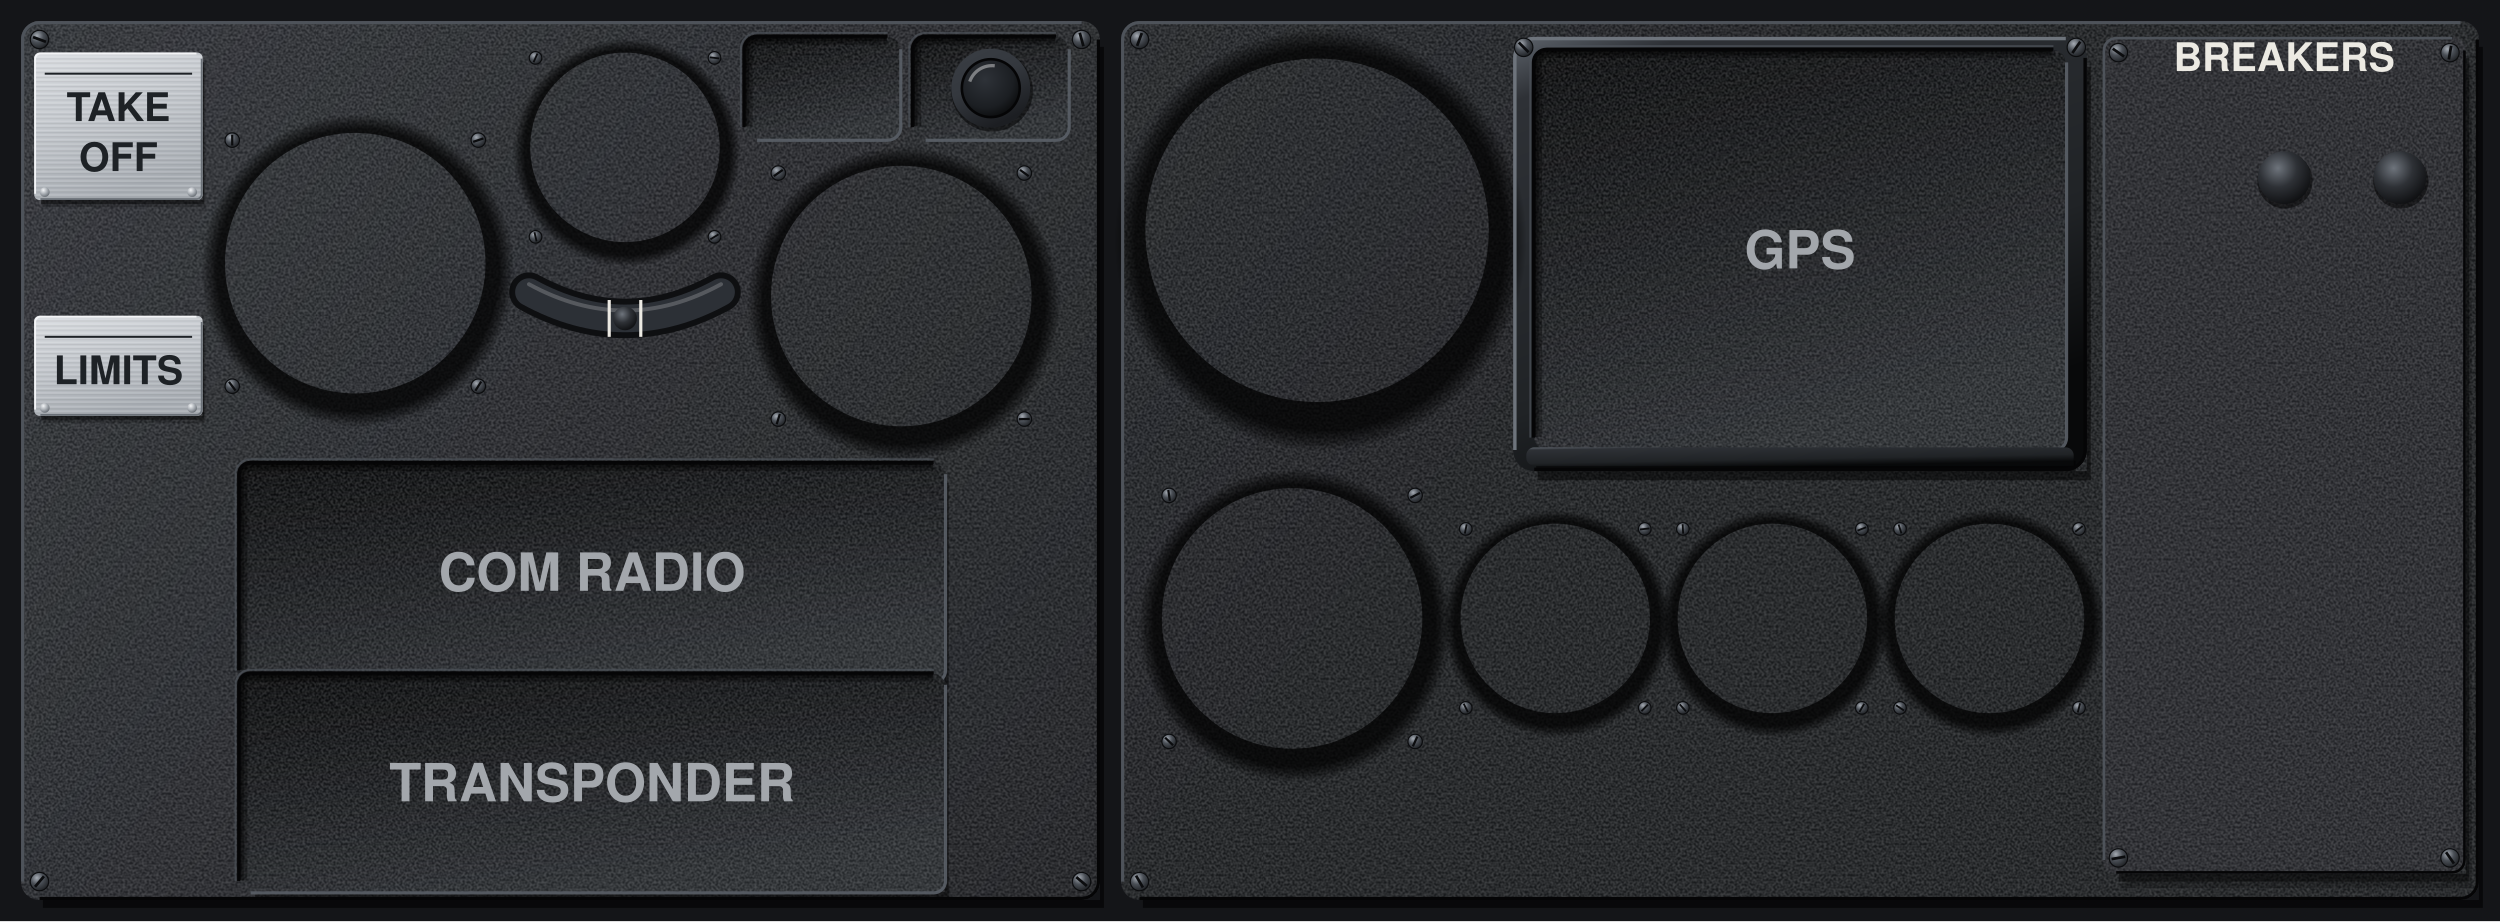
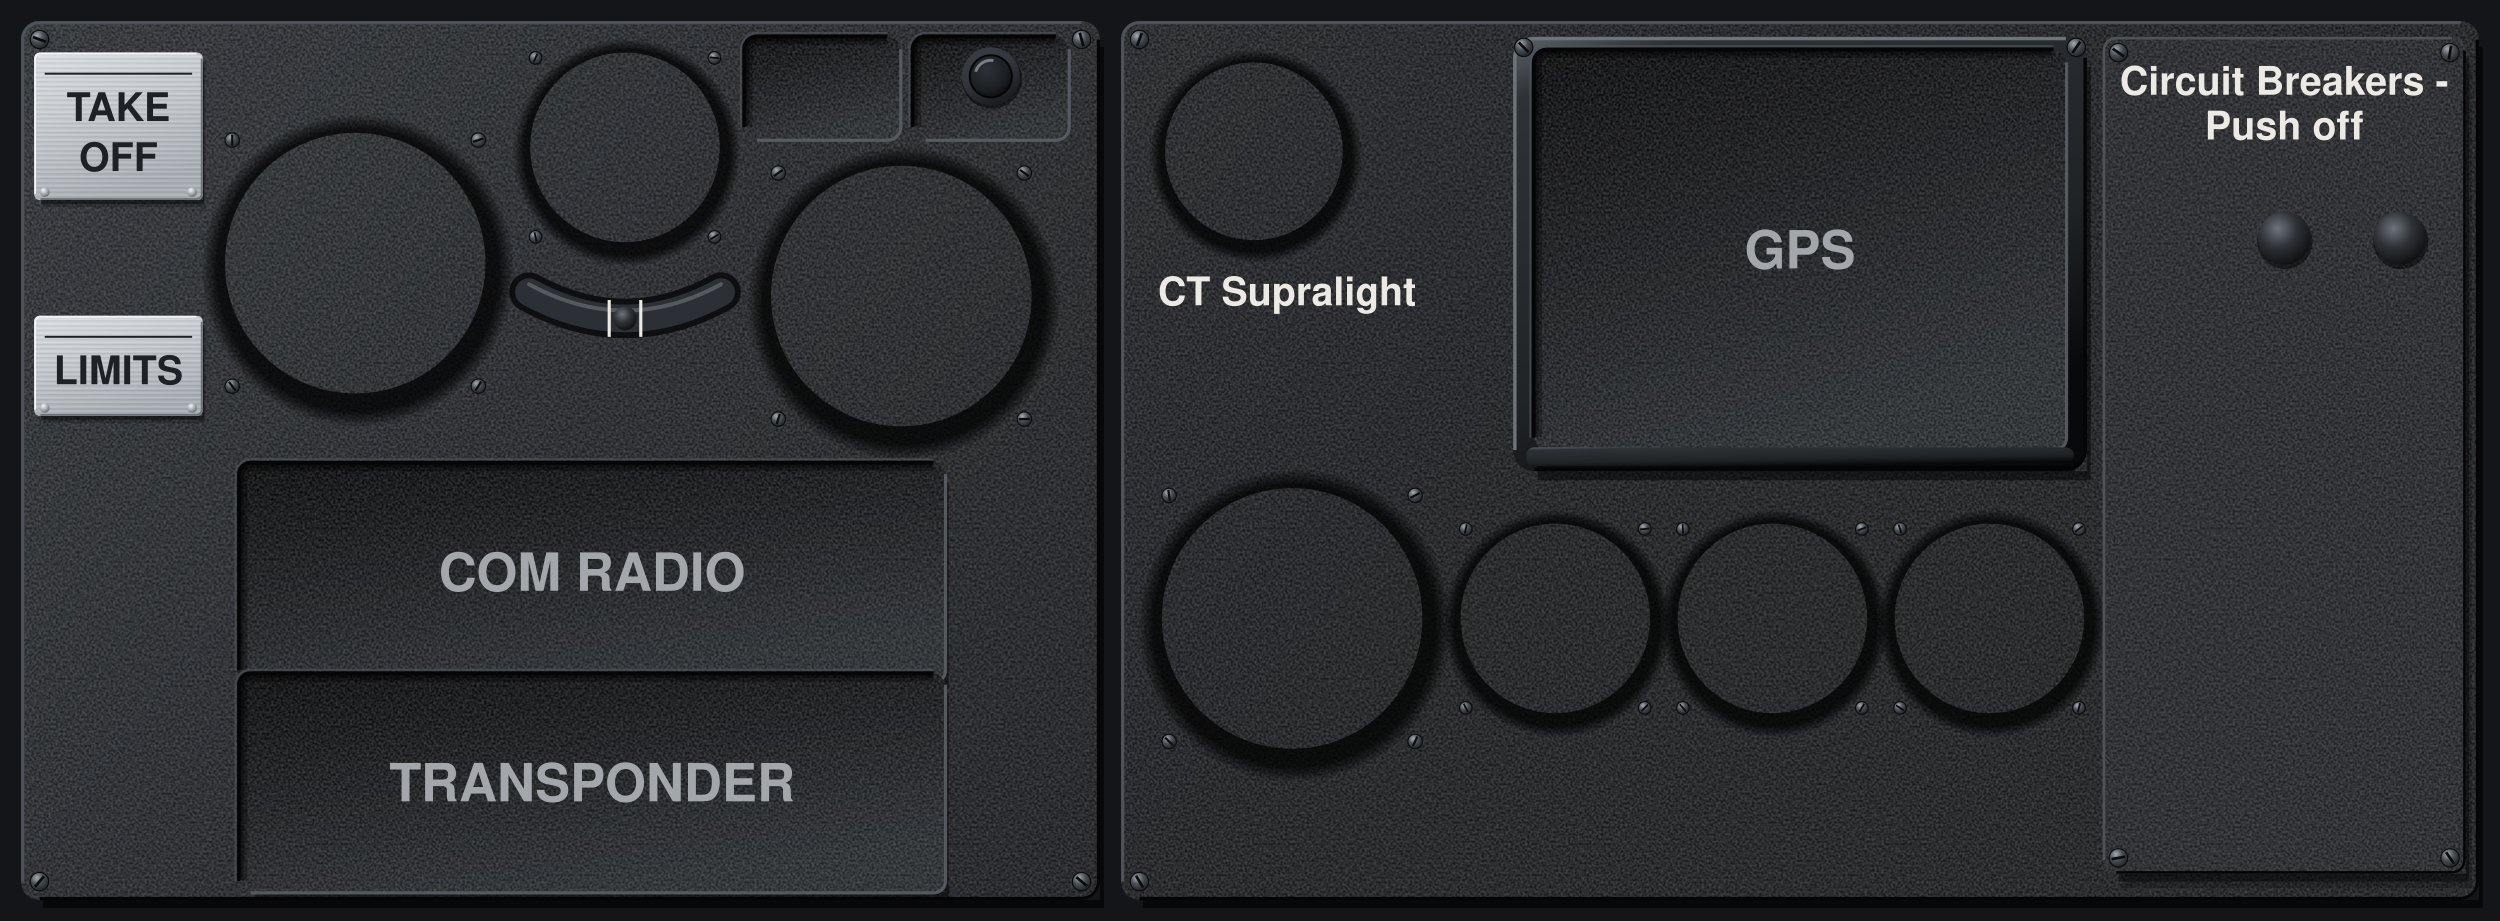
<svg xmlns="http://www.w3.org/2000/svg" viewBox="0 0 1900 700" preserveAspectRatio="xMidYMid slice">
  <defs>
    <filter id="nz" x="0" y="0" width="240" height="240" filterUnits="userSpaceOnUse" color-interpolation-filters="sRGB">
      <feTurbulence type="fractalNoise" baseFrequency="0.55" numOctaves="1" seed="7" stitchTiles="stitch" />
      <feColorMatrix values="2.2 0 0 0 -0.6 2.2 0 0 0 -0.6 2.2 0 0 0 -0.6 0 0 0 0 0.14" />
    </filter>
    <pattern id="gr" width="240" height="240" patternUnits="userSpaceOnUse">
      <rect width="240" height="240" filter="url(#nz)" />
    </pattern>
    <pattern id="gp" width="240" height="240" patternUnits="userSpaceOnUse">
      <rect width="240" height="240" fill="#26282C" />
      <rect width="240" height="240" fill="url(#gr)" />
    </pattern>
    <pattern id="br" width="300" height="7" patternUnits="userSpaceOnUse">
      <path d="M0 1.2H300M0 4.6H300" stroke="#FFFFFF" stroke-opacity=".16" stroke-width=".8" />
      <path d="M0 2.9H300M0 6.1H300" stroke="#000000" stroke-opacity=".1" stroke-width=".7" />
    </pattern>
    <linearGradient id="pp" gradientUnits="userSpaceOnUse" x1="0" y1="0" x2="855" y2="700">
      <stop offset="0" stop-color="#303338" />
      <stop offset=".45" stop-color="#26282C" />
      <stop offset="1" stop-color="#1D1F22" />
    </linearGradient>
    <linearGradient id="pl" x1="0" y1="0" x2=".35" y2="1">
      <stop offset="0" stop-color="#DADDE1" />
      <stop offset=".45" stop-color="#C6CACF" />
      <stop offset="1" stop-color="#A9AEB4" />
    </linearGradient>
    <linearGradient id="ps" x1="0" y1="0" x2=".5" y2="1">
      <stop offset="0" stop-color="#5E646C" />
      <stop offset=".12" stop-color="#2E3136" />
      <stop offset=".7" stop-color="#202326" />
      <stop offset="1" stop-color="#08090A" />
    </linearGradient>
    <linearGradient id="an" x1="0" y1="0" x2=".5" y2="1">
      <stop offset="0" stop-color="#3A3E44" />
      <stop offset=".5" stop-color="#34383E" />
      <stop offset="1" stop-color="#1C1E22" />
    </linearGradient>
    <radialGradient id="sd" cx=".508" cy=".522" r=".5">
      <stop offset=".86" stop-color="#000000" stop-opacity=".75" />
      <stop offset=".91" stop-color="#000000" stop-opacity=".4" />
      <stop offset=".956" stop-color="#000000" stop-opacity="0" />
    </radialGradient>
    <linearGradient id="rf" x1="0" y1="0" x2=".4" y2="1">
      <stop offset="0" stop-color="#08090A" />
      <stop offset=".5" stop-color="#191B1E" />
      <stop offset="1" stop-color="#2A2D31" />
    </linearGradient>
    <radialGradient id="sh" cx=".36" cy=".3" r=".78">
      <stop offset="0" stop-color="#A4AAB2" />
      <stop offset=".45" stop-color="#4A4F56" />
      <stop offset="1" stop-color="#1A1C1F" />
    </radialGradient>
    <radialGradient id="rv" cx=".36" cy=".3" r=".78">
      <stop offset="0" stop-color="#F2F4F6" />
      <stop offset=".5" stop-color="#A9AEB4" />
      <stop offset="1" stop-color="#5E646B" />
    </radialGradient>
    <radialGradient id="ch" cx=".4" cy=".35" r=".7">
      <stop offset="0" stop-color="#E3E6EA" />
      <stop offset=".55" stop-color="#8E949B" />
      <stop offset=".85" stop-color="#4A4F56" />
      <stop offset="1" stop-color="#1A1C1F" />
    </radialGradient>
    <radialGradient id="hl" cx=".62" cy=".66" r=".62">
      <stop offset="0" stop-color="#000000" />
      <stop offset=".7" stop-color="#050506" />
      <stop offset="1" stop-color="#1A1C1F" />
    </radialGradient>
    <radialGradient id="kn" cx=".38" cy=".32" r=".72">
      <stop offset="0" stop-color="#6E747C" />
      <stop offset=".5" stop-color="#2E3136" />
      <stop offset="1" stop-color="#0E0F11" />
    </radialGradient>
    <radialGradient id="ln" cx=".4" cy=".35" r=".7">
      <stop offset="0" stop-color="#2E3238" />
      <stop offset=".7" stop-color="#1B1E22" />
      <stop offset="1" stop-color="#0A0B0C" />
    </radialGradient>
  </defs>
  <rect x="0" y="0" width="1900" height="700" fill="#141518" />
  <path d="M836 35.6h3V690H32.6v-6H836z" fill="#000000" fill-opacity="0.6" />
  <rect x="16" y="16" width="820" height="668" rx="14" fill="url(#pp)" />
  <rect x="16" y="16" width="820" height="668" rx="13.9" fill="url(#gr)" />
  <path d="M1884 35.6h3V690H868.6v-6H1884z" fill="#000000" fill-opacity="0.6" />
  <rect x="852" y="16" width="1032" height="668" rx="14" fill="url(#pp)" />
  <rect x="852" y="16" width="1032" height="668" rx="13.9" fill="url(#gr)" />
  <path d="M718 367h3V524H194v-6H718z" fill="#000000" fill-opacity="0.5" />
  <rect x="182" y="352" width="536" height="166" rx="9" fill="url(#rf)" />
  <rect x="182" y="352" width="536" height="166" rx="9" fill="url(#gr)" />
  <path d="M185 509V361A6 6 0 0 1 191 355H709" fill="none" stroke="#000000" stroke-opacity="0.3" stroke-width="6" />
  <path d="M183.7 509V361A7.4 7.4 0 0 1 191 353.7H709" fill="none" stroke="#000000" stroke-opacity="0.3" stroke-width="3.3" />
  <path d="M182.7 509V361A8.3 8.3 0 0 1 191 352.7H709" fill="none" stroke="#000000" stroke-opacity="0.5" stroke-width="1.3" />
  <path d="M718.6 360.4V509.6A9 9 0 0 1 709.6 518.6H190.4" fill="none" stroke="#5A6068" stroke-opacity="0.9" stroke-width="2.4" />
  <path d="M181.4 509.6V360.4A9 9 0 0 1 190.4 351.4H709.6" fill="none" stroke="#050506" stroke-width="2.4" />
  <path d="M179 509.6V360.4A11.4 11.4 0 0 1 190.4 349H709.6" fill="none" stroke="#4E535A" stroke-opacity="0.7" stroke-width="1.4" />
  <path d="M718 527h3V684H194v-6H718z" fill="#000000" fill-opacity="0.5" />
  <rect x="182" y="512" width="536" height="166" rx="9" fill="url(#rf)" />
  <rect x="182" y="512" width="536" height="166" rx="9" fill="url(#gr)" />
  <path d="M185 669V521A6 6 0 0 1 191 515H709" fill="none" stroke="#000000" stroke-opacity="0.3" stroke-width="6" />
  <path d="M183.7 669V521A7.4 7.4 0 0 1 191 513.7H709" fill="none" stroke="#000000" stroke-opacity="0.3" stroke-width="3.3" />
  <path d="M182.7 669V521A8.3 8.3 0 0 1 191 512.7H709" fill="none" stroke="#000000" stroke-opacity="0.5" stroke-width="1.3" />
  <path d="M718.6 520.4V669.6A9 9 0 0 1 709.6 678.6H190.4" fill="none" stroke="#5A6068" stroke-opacity="0.9" stroke-width="2.4" />
  <path d="M181.4 669.6V520.4A9 9 0 0 1 190.4 511.4H709.6" fill="none" stroke="#050506" stroke-width="2.4" />
  <path d="M179 669.6V520.4A11.4 11.4 0 0 1 190.4 509H709.6" fill="none" stroke="#4E535A" stroke-opacity="0.7" stroke-width="1.4" />
  <path d="M1586 50.6h3V365H1168.6v-7H1586z" fill="#000000" fill-opacity="0.5" />
  <rect x="1150" y="28" width="436" height="330" rx="16" fill="url(#ps)" />
  <rect x="1166" y="38" width="404" height="304" rx="10" fill="url(#rf)" />
  <rect x="1166" y="38" width="404" height="304" rx="10" fill="url(#gr)" />
  <path d="M1169 332V48A7 7 0 0 1 1176 41H1560" fill="none" stroke="#000000" stroke-opacity="0.3" stroke-width="6" />
  <path d="M1167.7 332V48A8.4 8.4 0 0 1 1176 39.7H1560" fill="none" stroke="#000000" stroke-opacity="0.3" stroke-width="3.3" />
  <path d="M1166.7 332V48A9.3 9.3 0 0 1 1176 38.7H1560" fill="none" stroke="#000000" stroke-opacity="0.5" stroke-width="1.3" />
  <path d="M1570.6 47.4V332.6A10 10 0 0 1 1560.6 342.6H1175.4" fill="none" stroke="#5A6068" stroke-opacity="0.9" stroke-width="2.4" />
  <path d="M1165.4 332.6V47.4A10 10 0 0 1 1175.4 37.4H1560.6" fill="none" stroke="#050506" stroke-width="2.4" />
  <path d="M1163 332.6V47.4A12.4 12.4 0 0 1 1175.4 35H1560.6" fill="none" stroke="#4E535A" stroke-opacity="0.7" stroke-width="1.4" />
  <path d="M1576 350h1.5V358H1167.5v-4H1576z" fill="#000000" fill-opacity="0.5" />
  <rect x="1160" y="340" width="416" height="14" rx="6" fill="url(#ps)" />
  <path d="M1874 48.8h4.5V674.8H1612.5v-10.8H1874z" fill="#000000" fill-opacity="0.2" />
  <path d="M1874 44h2.5V670H1610.5v-6H1874z" fill="#000000" fill-opacity="0.4" />
  <rect x="1598" y="28" width="276" height="636" rx="10" fill="url(#gp)" />
-   <circle cx="1736.6" cy="137.5" r="21" fill="#000000" fill-opacity="0.5" />
-   <circle cx="1736" cy="135" r="20" fill="url(#kn)" />
-   <circle cx="1824.6" cy="137.5" r="21" fill="#000000" fill-opacity="0.5" />
-   <circle cx="1824" cy="135" r="20" fill="url(#kn)" />
+   <circle cx="1736.6" cy="183.5" r="21" fill="#000000" fill-opacity="0.5" />
+   <circle cx="1736" cy="181" r="20" fill="url(#kn)" />
+   <circle cx="1824.6" cy="183.5" r="21" fill="#000000" fill-opacity="0.5" />
+   <circle cx="1824" cy="181" r="20" fill="url(#kn)" />
  <rect x="566" y="28" width="118" height="78" rx="10" fill="url(#rf)" />
  <rect x="566" y="28" width="118" height="78" rx="10" fill="url(#gr)" />
  <path d="M569 96V38A7 7 0 0 1 576 31H674" fill="none" stroke="#000000" stroke-opacity="0.3" stroke-width="6" />
  <path d="M567.7 96V38A8.4 8.4 0 0 1 576 29.7H674" fill="none" stroke="#000000" stroke-opacity="0.3" stroke-width="3.3" />
  <path d="M566.7 96V38A9.3 9.3 0 0 1 576 28.7H674" fill="none" stroke="#000000" stroke-opacity="0.5" stroke-width="1.3" />
  <path d="M684.6 37.4V96.6A10 10 0 0 1 674.6 106.6H575.4" fill="none" stroke="#5A6068" stroke-opacity="0.9" stroke-width="2.4" />
  <path d="M565.4 96.6V37.4A10 10 0 0 1 575.4 27.4H674.6" fill="none" stroke="#050506" stroke-width="2.4" />
  <path d="M563 96.6V37.4A12.4 12.4 0 0 1 575.4 25H674.6" fill="none" stroke="#4E535A" stroke-opacity="0.7" stroke-width="1.4" />
  <rect x="694" y="28" width="118" height="78" rx="10" fill="url(#rf)" />
  <rect x="694" y="28" width="118" height="78" rx="10" fill="url(#gr)" />
  <path d="M697 96V38A7 7 0 0 1 704 31H802" fill="none" stroke="#000000" stroke-opacity="0.3" stroke-width="6" />
  <path d="M695.7 96V38A8.4 8.4 0 0 1 704 29.7H802" fill="none" stroke="#000000" stroke-opacity="0.3" stroke-width="3.3" />
  <path d="M694.7 96V38A9.3 9.3 0 0 1 704 28.7H802" fill="none" stroke="#000000" stroke-opacity="0.5" stroke-width="1.3" />
  <path d="M812.6 37.4V96.6A10 10 0 0 1 802.6 106.6H703.4" fill="none" stroke="#5A6068" stroke-opacity="0.9" stroke-width="2.4" />
  <path d="M693.4 96.6V37.4A10 10 0 0 1 703.4 27.4H802.6" fill="none" stroke="#050506" stroke-width="2.4" />
  <path d="M691 96.6V37.4A12.4 12.4 0 0 1 703.4 25H802.6" fill="none" stroke="#4E535A" stroke-opacity="0.7" stroke-width="1.4" />
-   <circle cx="754" cy="69" r="31" fill="#000000" fill-opacity="0.5" />
-   <circle cx="753" cy="67" r="30" fill="url(#an)" />
-   <circle cx="753" cy="67" r="22" fill="url(#ln)" stroke="#050506" stroke-width="2" />
-   <path d="M737 62 A18 18 0 0 1 756 50" fill="none" stroke="#FFFFFF" stroke-opacity="0.4" stroke-width="2.5" />
+   <circle cx="753.8" cy="59.8" r="22.8" fill="#000000" fill-opacity="0.5" />
+   <circle data-bezel="" cx="753" cy="58" r="22" fill="url(#an)" />
+   <circle cx="753" cy="58" r="16" fill="url(#ln)" stroke="#050506" stroke-width="1.5" />
+   <path d="M741.5 54.5 A12 12 0 0 1 755 46" fill="none" stroke="#FFFFFF" stroke-opacity="0.4" stroke-width="2.2" />
  <path d="M402 222 Q475 262 548 222" fill="none" stroke="#0E0F11" stroke-width="30" stroke-linecap="round" />
  <path d="M402 222 Q475 262 548 222" fill="none" stroke="#2C3036" stroke-width="21" stroke-linecap="round" />
  <path d="M402 222 Q475 262 548 222" transform="translate(0 -6)" fill="none" stroke="#FFFFFF" stroke-opacity="0.2" stroke-width="3" stroke-linecap="round" />
  <path d="M463 228 V256 M487 228 V256" stroke="#ECEAE3" stroke-width="2.4" />
  <circle cx="475" cy="242" r="9" fill="url(#kn)" />
  <path d="M145.7 200a124.3 124.3 0 1 0 248.6 0a124.3 124.3 0 1 0 -248.6 0zM171 200a99 99 0 1 0 198 0a99 99 0 1 0 -198 0z" fill="url(#sd)" fill-rule="evenodd" />
  <path d="M384.6 112a90.4 90.4 0 1 0 180.8 0a90.4 90.4 0 1 0 -180.8 0zM403 112a72 72 0 1 0 144 0a72 72 0 1 0 -144 0z" fill="url(#sd)" fill-rule="evenodd" />
  <path d="M560.7 225a124.3 124.3 0 1 0 248.6 0a124.3 124.3 0 1 0 -248.6 0zM586 225a99 99 0 1 0 198 0a99 99 0 1 0 -198 0z" fill="url(#sd)" fill-rule="evenodd" />
-   <path d="M837.2 175a163.9 163.9 0 1 0 327.7 0a163.9 163.9 0 1 0 -327.7 0zM870.5 175a130.5 130.5 0 1 0 261 0a130.5 130.5 0 1 0 -261 0z" fill="url(#sd)" fill-rule="evenodd" />
+   <path d="M868.2 115a84.8 84.8 0 1 0 169.6 0a84.8 84.8 0 1 0 -169.6 0zM885.5 115a67.5 67.5 0 1 0 135 0a67.5 67.5 0 1 0 -135 0z" fill="url(#sd)" fill-rule="evenodd" />
  <path d="M857.7 470a124.3 124.3 0 1 0 248.6 0a124.3 124.3 0 1 0 -248.6 0zM883 470a99 99 0 1 0 198 0a99 99 0 1 0 -198 0z" fill="url(#sd)" fill-rule="evenodd" />
  <path d="M1091.6 470a90.4 90.4 0 1 0 180.8 0a90.4 90.4 0 1 0 -180.8 0zM1110 470a72 72 0 1 0 144 0a72 72 0 1 0 -144 0z" fill="url(#sd)" fill-rule="evenodd" />
  <path d="M1256.6 470a90.4 90.4 0 1 0 180.8 0a90.4 90.4 0 1 0 -180.8 0zM1275 470a72 72 0 1 0 144 0a72 72 0 1 0 -144 0z" fill="url(#sd)" fill-rule="evenodd" />
  <path d="M1421.6 470a90.4 90.4 0 1 0 180.8 0a90.4 90.4 0 1 0 -180.8 0zM1440 470a72 72 0 1 0 144 0a72 72 0 1 0 -144 0z" fill="url(#sd)" fill-rule="evenodd" />
  <path d="M17.2 670V30A12.8 12.8 0 0 1 30 17.2H822" fill="none" stroke="#4E535A" stroke-width="2.4" />
  <path d="M834.8 30V670A12.8 12.8 0 0 1 822 682.8H30" fill="none" stroke="#050506" stroke-width="2.4" />
  <path d="M853.2 670V30A12.8 12.8 0 0 1 866 17.2H1870" fill="none" stroke="#4E535A" stroke-width="2.4" />
  <path d="M1882.8 30V670A12.8 12.8 0 0 1 1870 682.8H866" fill="none" stroke="#050506" stroke-width="2.4" />
  <path d="M1151.3 342V44A14.7 14.7 0 0 1 1166 29.3H1570" fill="none" stroke="#6E747C" stroke-width="2.6" />
  <path d="M1584.7 44V342A14.7 14.7 0 0 1 1570 356.7H1166" fill="none" stroke="#050506" stroke-width="2.6" />
  <path d="M1599 653.6V38.4A9.4 9.4 0 0 1 1608.4 29H1863.6" fill="none" stroke="#4E535A" stroke-width="2" />
  <path d="M1873 38.4V653.6A9.4 9.4 0 0 1 1863.6 663H1608.4" fill="none" stroke="#050506" stroke-width="2" />
  <circle cx="30" cy="30" r="7" fill="url(#sh)" stroke="#0B0C0E" stroke-width="0.9" />
  <path d="M25.1 28.2L34.9 31.8" stroke="#0B0C0E" stroke-width="2.1" />
  <circle cx="822" cy="30" r="7" fill="url(#sh)" stroke="#0B0C0E" stroke-width="0.9" />
  <path d="M820.6 24.9L823.4 35.1" stroke="#0B0C0E" stroke-width="2.1" />
  <circle cx="30" cy="670" r="7" fill="url(#sh)" stroke="#0B0C0E" stroke-width="0.9" />
  <path d="M33.4 666L26.6 674" stroke="#0B0C0E" stroke-width="2.1" />
  <circle cx="822" cy="670" r="7" fill="url(#sh)" stroke="#0B0C0E" stroke-width="0.9" />
  <path d="M818 666.6L826 673.4" stroke="#0B0C0E" stroke-width="2.1" />
  <circle cx="866" cy="30" r="7" fill="url(#sh)" stroke="#0B0C0E" stroke-width="0.9" />
  <path d="M867.8 25.1L864.2 34.9" stroke="#0B0C0E" stroke-width="2.1" />
  <circle cx="866" cy="670" r="7" fill="url(#sh)" stroke="#0B0C0E" stroke-width="0.9" />
  <path d="M863.4 665.5L868.6 674.5" stroke="#0B0C0E" stroke-width="2.1" />
  <circle cx="1610" cy="40" r="7" fill="url(#sh)" stroke="#0B0C0E" stroke-width="0.9" />
  <path d="M1605.7 37L1614.3 43" stroke="#0B0C0E" stroke-width="2.1" />
  <circle cx="1862" cy="40" r="7" fill="url(#sh)" stroke="#0B0C0E" stroke-width="0.9" />
  <path d="M1862.9 34.8L1861.1 45.2" stroke="#0B0C0E" stroke-width="2.1" />
  <circle cx="1610" cy="652" r="7" fill="url(#sh)" stroke="#0B0C0E" stroke-width="0.9" />
  <path d="M1615.2 651.1L1604.8 652.9" stroke="#0B0C0E" stroke-width="2.1" />
  <circle cx="1862" cy="652" r="7" fill="url(#sh)" stroke="#0B0C0E" stroke-width="0.9" />
  <path d="M1859 647.7L1865 656.3" stroke="#0B0C0E" stroke-width="2.1" />
  <circle cx="1158" cy="36" r="7" fill="url(#sh)" stroke="#0B0C0E" stroke-width="0.9" />
  <path d="M1154.3 32.3L1161.7 39.7" stroke="#0B0C0E" stroke-width="2.1" />
  <circle cx="1578" cy="36" r="7" fill="url(#sh)" stroke="#0B0C0E" stroke-width="0.9" />
  <path d="M1581 31.7L1575 40.3" stroke="#0B0C0E" stroke-width="2.1" />
  <circle cx="176.5" cy="106.5" r="5.5" fill="url(#sh)" stroke="#0B0C0E" stroke-width="0.9" />
  <path d="M176.5 102.4L176.5 110.6" stroke="#0B0C0E" stroke-width="1.7" />
  <circle cx="363.5" cy="106.5" r="5.5" fill="url(#sh)" stroke="#0B0C0E" stroke-width="0.9" />
  <path d="M367.4 105.2L359.6 107.8" stroke="#0B0C0E" stroke-width="1.7" />
  <circle cx="176.5" cy="293.5" r="5.5" fill="url(#sh)" stroke="#0B0C0E" stroke-width="0.9" />
  <path d="M174 290.2L179 296.8" stroke="#0B0C0E" stroke-width="1.7" />
  <circle cx="363.5" cy="293.5" r="5.5" fill="url(#sh)" stroke="#0B0C0E" stroke-width="0.9" />
  <path d="M365.7 290L361.3 297" stroke="#0B0C0E" stroke-width="1.7" />
  <circle cx="407" cy="44" r="4.8" fill="url(#sh)" stroke="#0B0C0E" stroke-width="0.9" />
  <path d="M408.5 40.7L405.5 47.3" stroke="#0B0C0E" stroke-width="1.4" />
  <circle cx="543" cy="44" r="4.8" fill="url(#sh)" stroke="#0B0C0E" stroke-width="0.9" />
  <path d="M539.4 43.6L546.6 44.4" stroke="#0B0C0E" stroke-width="1.4" />
  <circle cx="407" cy="180" r="4.8" fill="url(#sh)" stroke="#0B0C0E" stroke-width="0.9" />
  <path d="M406.2 176.5L407.8 183.5" stroke="#0B0C0E" stroke-width="1.4" />
  <circle cx="543" cy="180" r="4.8" fill="url(#sh)" stroke="#0B0C0E" stroke-width="0.9" />
  <path d="M546.1 178.1L539.9 181.9" stroke="#0B0C0E" stroke-width="1.4" />
  <circle cx="591.5" cy="131.5" r="5.5" fill="url(#sh)" stroke="#0B0C0E" stroke-width="0.9" />
  <path d="M594.9 129.1L588.1 133.9" stroke="#0B0C0E" stroke-width="1.7" />
  <circle cx="778.5" cy="131.5" r="5.5" fill="url(#sh)" stroke="#0B0C0E" stroke-width="0.9" />
  <path d="M775.2 129.1L781.8 133.9" stroke="#0B0C0E" stroke-width="1.7" />
  <circle cx="591.5" cy="318.5" r="5.5" fill="url(#sh)" stroke="#0B0C0E" stroke-width="0.9" />
  <path d="M592.7 314.6L590.3 322.4" stroke="#0B0C0E" stroke-width="1.7" />
  <circle cx="778.5" cy="318.5" r="5.5" fill="url(#sh)" stroke="#0B0C0E" stroke-width="0.9" />
  <path d="M782.6 318.4L774.4 318.6" stroke="#0B0C0E" stroke-width="1.7" />
  <circle cx="888.5" cy="376.5" r="5.5" fill="url(#sh)" stroke="#0B0C0E" stroke-width="0.9" />
  <path d="M887.9 372.4L889.1 380.6" stroke="#0B0C0E" stroke-width="1.7" />
  <circle cx="1075.5" cy="376.5" r="5.5" fill="url(#sh)" stroke="#0B0C0E" stroke-width="0.9" />
  <path d="M1079.2 374.6L1071.8 378.4" stroke="#0B0C0E" stroke-width="1.7" />
  <circle cx="888.5" cy="563.5" r="5.5" fill="url(#sh)" stroke="#0B0C0E" stroke-width="0.9" />
  <path d="M885.5 560.6L891.5 566.4" stroke="#0B0C0E" stroke-width="1.7" />
  <circle cx="1075.5" cy="563.5" r="5.5" fill="url(#sh)" stroke="#0B0C0E" stroke-width="0.9" />
  <path d="M1077.2 559.8L1073.8 567.2" stroke="#0B0C0E" stroke-width="1.7" />
  <circle cx="1114" cy="402" r="4.8" fill="url(#sh)" stroke="#0B0C0E" stroke-width="0.9" />
  <path d="M1114.7 398.5L1113.3 405.5" stroke="#0B0C0E" stroke-width="1.4" />
  <circle cx="1250" cy="402" r="4.8" fill="url(#sh)" stroke="#0B0C0E" stroke-width="0.9" />
  <path d="M1253.6 401.6L1246.4 402.4" stroke="#0B0C0E" stroke-width="1.4" />
  <circle cx="1114" cy="538" r="4.8" fill="url(#sh)" stroke="#0B0C0E" stroke-width="0.9" />
  <path d="M1112.4 534.8L1115.6 541.2" stroke="#0B0C0E" stroke-width="1.4" />
  <circle cx="1250" cy="538" r="4.8" fill="url(#sh)" stroke="#0B0C0E" stroke-width="0.9" />
  <path d="M1252.5 535.5L1247.5 540.5" stroke="#0B0C0E" stroke-width="1.4" />
  <circle cx="1279" cy="402" r="4.8" fill="url(#sh)" stroke="#0B0C0E" stroke-width="0.9" />
  <path d="M1278.8 398.4L1279.2 405.6" stroke="#0B0C0E" stroke-width="1.4" />
  <circle cx="1415" cy="402" r="4.8" fill="url(#sh)" stroke="#0B0C0E" stroke-width="0.9" />
  <path d="M1418.3 400.7L1411.7 403.3" stroke="#0B0C0E" stroke-width="1.4" />
  <circle cx="1279" cy="538" r="4.8" fill="url(#sh)" stroke="#0B0C0E" stroke-width="0.9" />
  <path d="M1276.6 535.3L1281.4 540.7" stroke="#0B0C0E" stroke-width="1.4" />
  <circle cx="1415" cy="538" r="4.8" fill="url(#sh)" stroke="#0B0C0E" stroke-width="0.9" />
  <path d="M1416.8 534.9L1413.2 541.1" stroke="#0B0C0E" stroke-width="1.4" />
  <circle cx="1444" cy="402" r="4.8" fill="url(#sh)" stroke="#0B0C0E" stroke-width="0.9" />
  <path d="M1442.9 398.6L1445.1 405.4" stroke="#0B0C0E" stroke-width="1.4" />
  <circle cx="1580" cy="402" r="4.8" fill="url(#sh)" stroke="#0B0C0E" stroke-width="0.9" />
  <path d="M1582.9 399.8L1577.1 404.2" stroke="#0B0C0E" stroke-width="1.4" />
  <circle cx="1444" cy="538" r="4.8" fill="url(#sh)" stroke="#0B0C0E" stroke-width="0.9" />
  <path d="M1441 536L1447 540" stroke="#0B0C0E" stroke-width="1.4" />
  <circle cx="1580" cy="538" r="4.8" fill="url(#sh)" stroke="#0B0C0E" stroke-width="0.9" />
  <path d="M1580.9 534.5L1579.1 541.5" stroke="#0B0C0E" stroke-width="1.4" />
  <path d="M154 49.4h2.2V157.4H32.2v-5.4H154z" fill="#000000" fill-opacity="0.2" />
  <path d="M154 47h1.2V155H31.2v-3H154z" fill="#000000" fill-opacity="0.4" />
  <rect x="26" y="40" width="128" height="112" rx="4" data-card="" fill="url(#pl)" />
  <rect x="26" y="40" width="128" height="112" rx="4" fill="url(#br)" />
  <path d="M26.7 147.3V44.7A4 4 0 0 1 30.7 40.7H149.3" fill="none" stroke="#F4F5F7" stroke-width="1.4" />
  <path d="M153.3 44.7V147.3A4 4 0 0 1 149.3 151.3H30.7" fill="none" stroke="#6A7077" stroke-width="1.4" />
  <circle cx="34" cy="146" r="3.7" fill="url(#rv)" />
  <circle cx="146" cy="146" r="3.7" fill="url(#rv)" />
  <path d="M154 249.4h2.2V321.4H32.2v-5.4H154z" fill="#000000" fill-opacity="0.2" />
  <path d="M154 247h1.2V319H31.2v-3H154z" fill="#000000" fill-opacity="0.4" />
  <rect x="26" y="240" width="128" height="76" rx="4" data-card="" fill="url(#pl)" />
  <rect x="26" y="240" width="128" height="76" rx="4" fill="url(#br)" />
  <path d="M26.7 311.3V244.7A4 4 0 0 1 30.7 240.7H149.3" fill="none" stroke="#F4F5F7" stroke-width="1.4" />
  <path d="M153.3 244.7V311.3A4 4 0 0 1 149.3 315.3H30.7" fill="none" stroke="#6A7077" stroke-width="1.4" />
  <circle cx="34" cy="310" r="3.7" fill="url(#rv)" />
  <circle cx="146" cy="310" r="3.7" fill="url(#rv)" />
  <text x="90" y="92" font-family="Helvetica, Arial, sans-serif" font-size="30" font-weight="bold" fill="#1E2226" text-anchor="middle">TAKE</text>
  <text x="90" y="130" font-family="Helvetica, Arial, sans-serif" font-size="30" font-weight="bold" fill="#1E2226" text-anchor="middle">OFF</text>
  <path d="M34 56 H146" stroke="#1E2226" stroke-width="1.5" />
  <text x="90" y="292" font-family="Helvetica, Arial, sans-serif" font-size="30" font-weight="bold" fill="#1E2226" text-anchor="middle">LIMITS</text>
  <path d="M34 256 H146" stroke="#1E2226" stroke-width="1.5" />
  <text x="450" y="449" font-family="Helvetica, Arial, sans-serif" font-size="40" font-weight="bold" fill="#A3A7AC" text-anchor="middle">COM RADIO</text>
  <text x="450" y="609" font-family="Helvetica, Arial, sans-serif" font-size="40" font-weight="bold" fill="#A3A7AC" text-anchor="middle">TRANSPONDER</text>
  <text x="1368" y="204" font-family="Helvetica, Arial, sans-serif" font-size="40" font-weight="bold" fill="#A3A7AC" text-anchor="middle">GPS</text>
-   <text x="1736" y="54" font-family="Helvetica, Arial, sans-serif" font-size="30" font-weight="bold" fill="#ECEAE3" text-anchor="middle">BREAKERS</text>
+   <text x="880" y="232" font-family="Helvetica, Arial, sans-serif" font-size="30" font-weight="bold" fill="#ECEAE3">CT Supralight</text>
+   <text x="1736" y="72" font-family="Helvetica, Arial, sans-serif" font-size="30" font-weight="bold" fill="#ECEAE3" text-anchor="middle">Circuit Breakers -</text>
+   <text x="1736" y="106" font-family="Helvetica, Arial, sans-serif" font-size="30" font-weight="bold" fill="#ECEAE3" text-anchor="middle">Push off</text>
</svg>
